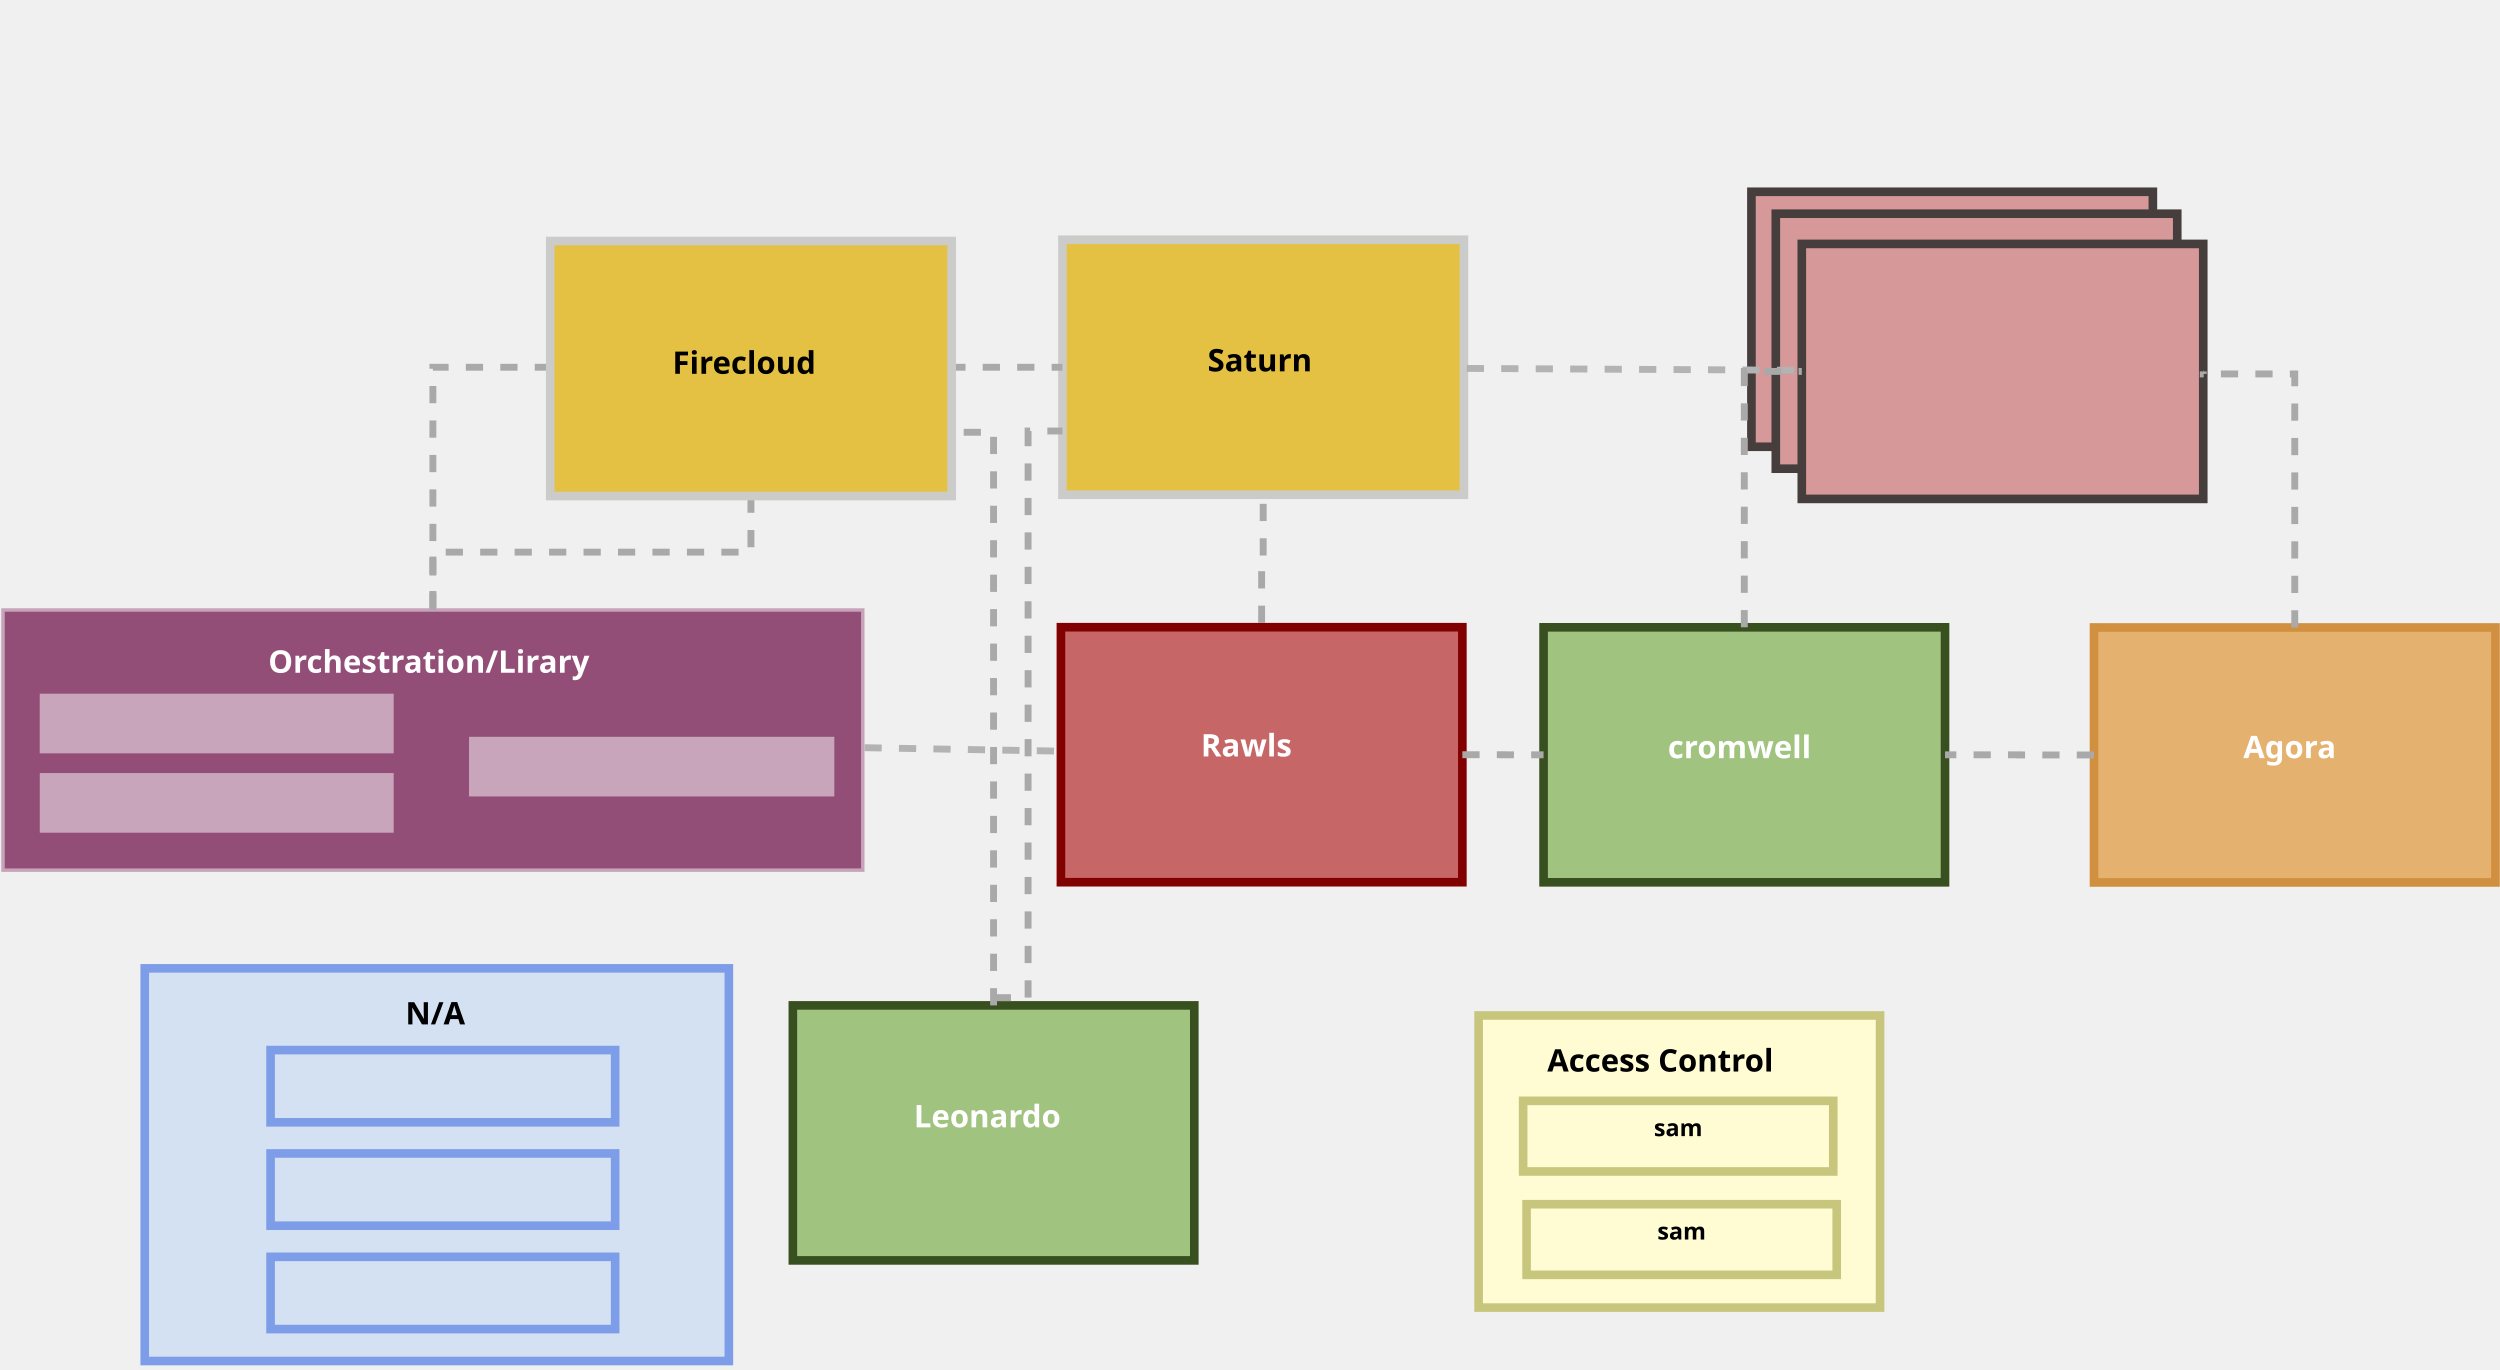
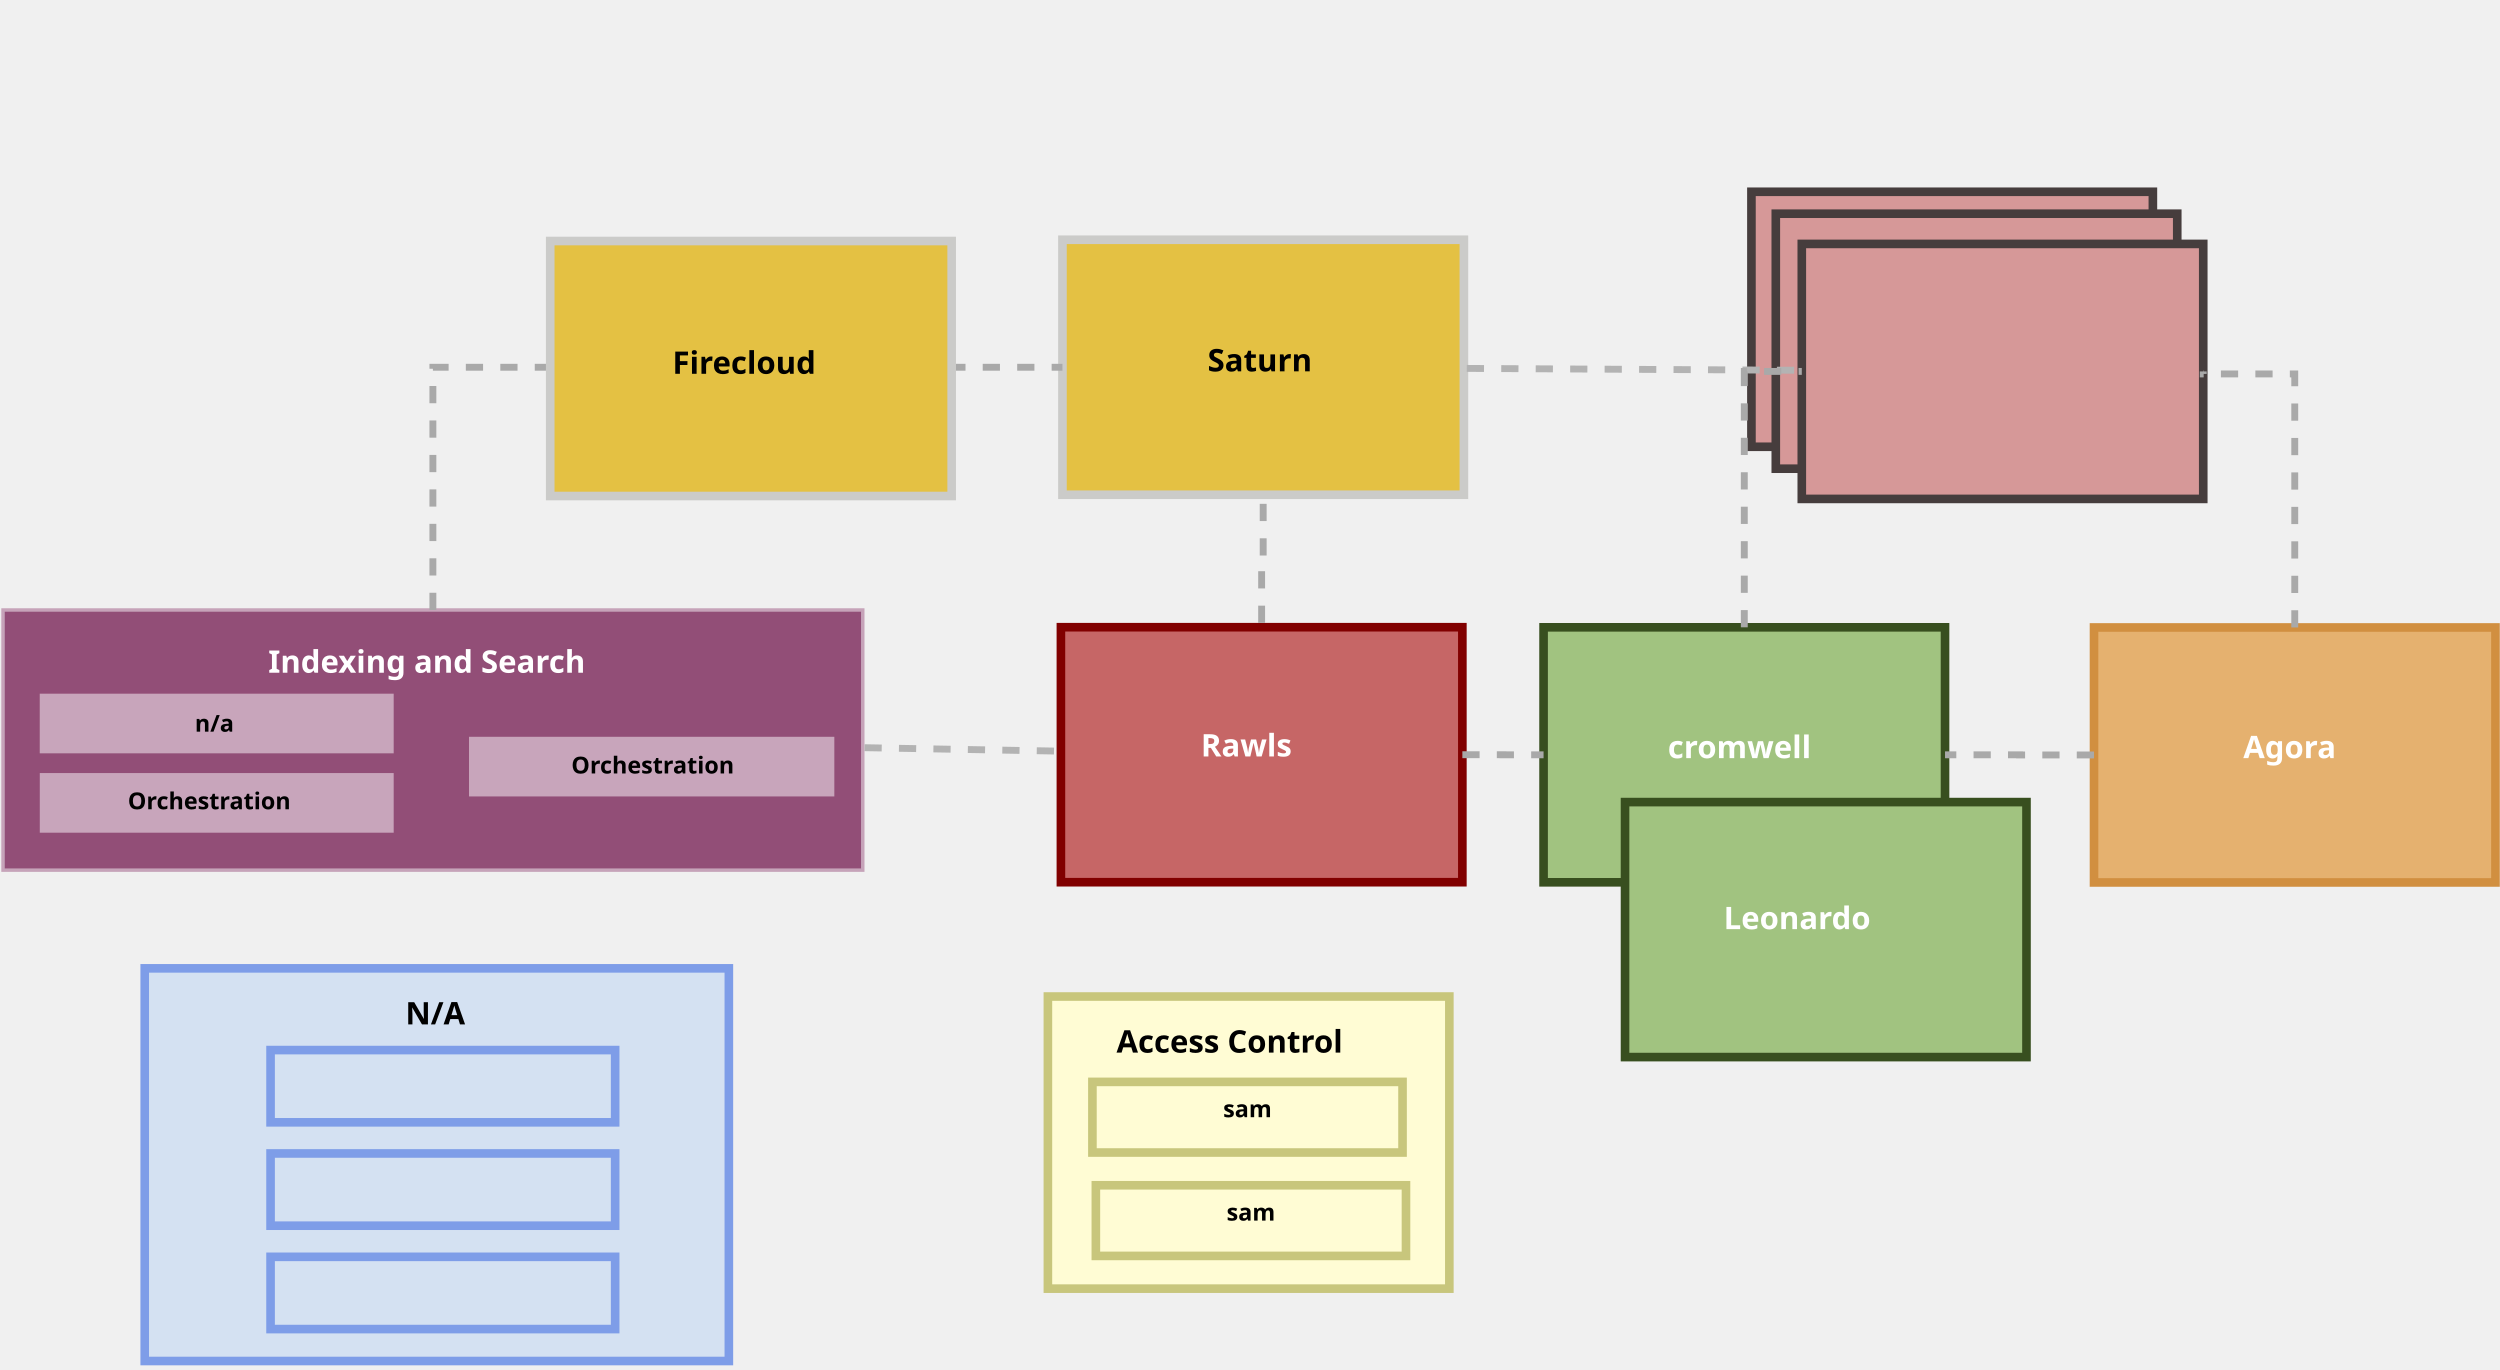
<svg xmlns="http://www.w3.org/2000/svg" width="73cm" height="40cm" viewBox="289 224 1451 789">
  <g>
    <rect style="fill: #924e77" x="290.754" y="575" width="498.996" height="151" />
    <rect style="fill: none; fill-opacity:0; stroke-width: 2; stroke: #c6a3b9" x="290.754" y="575" width="498.996" height="151" />
    <text font-size="12.8" style="fill: #000000;text-anchor:middle;font-family:sans-serif;font-style:normal;font-weight:700" x="540.252" y="654.4">
      <tspan x="540.252" y="654.4" />
    </text>
  </g>
  <text font-size="18.062" style="fill: #ffffff;text-anchor:start;font-family:sans-serif;font-style:normal;font-weight:700" x="444.686" y="611.414">
-     <tspan x="444.686" y="611.414">Orchestration/Lirary</tspan>
+     <tspan x="444.686" y="611.414">Indexing and Search</tspan>
    <tspan x="444.686" y="633.992" />
  </text>
  <g>
    <rect style="fill: #c8a5bb" x="309.564" y="621.076" width="210.436" height="39.621" />
    <rect style="fill: none; fill-opacity:0; stroke-width: 5; stroke: #924e77" x="309.564" y="621.076" width="210.436" height="39.621" />
  </g>
  <text font-size="13.346" style="fill: #000000;text-anchor:middle;font-family:sans-serif;font-style:normal;font-weight:700" x="414.782" y="643.886">
    <tspan x="414.782" y="643.886" />
  </text>
  <g>
    <rect style="fill: #c8a5bb" x="309.59" y="667.148" width="210.41" height="39.621" />
    <rect style="fill: none; fill-opacity:0; stroke-width: 5; stroke: #924e77" x="309.59" y="667.148" width="210.41" height="39.621" />
  </g>
  <text font-size="13.547" style="fill: #000000;text-anchor:middle;font-family:sans-serif;font-style:normal;font-weight:700" x="415.88" y="692.958">
    <tspan x="415.88" y="692.958" />
  </text>
  <g>
    <rect style="fill: #c8a5bb" x="558.714" y="646.1" width="217.036" height="39.621" />
    <rect style="fill: none; fill-opacity:0; stroke-width: 5; stroke: #924e77" x="558.714" y="646.1" width="217.036" height="39.621" />
  </g>
  <text font-size="13.547" style="fill: #000000;text-anchor:start;font-family:sans-serif;font-style:normal;font-weight:700" x="664" y="671">
    <tspan x="664" y="671" />
  </text>
  <g>
    <rect style="fill: #c66666" x="904.75" y="585" width="233.002" height="148" />
    <rect style="fill: none; fill-opacity:0; stroke-width: 5; stroke: #810000" x="904.75" y="585" width="233.002" height="148" />
    <text font-size="12.8" style="fill: #000000;text-anchor:middle;font-family:sans-serif;font-style:normal;font-weight:700" x="1021.25" y="662.9">
      <tspan x="1021.25" y="662.9" />
    </text>
  </g>
  <text font-size="18.062" style="fill: #ffffff;text-anchor:start;font-family:sans-serif;font-style:normal;font-weight:700" x="986" y="660">
    <tspan x="986" y="660">Rawls</tspan>
  </text>
  <g>
    <rect style="fill: #a1c380" x="1184.89" y="585.058" width="233.002" height="148" />
    <rect style="fill: none; fill-opacity:0; stroke-width: 5; stroke: #384f1f" x="1184.89" y="585.058" width="233.002" height="148" />
    <text font-size="12.8" style="fill: #000000;text-anchor:middle;font-family:sans-serif;font-style:normal;font-weight:700" x="1301.39" y="662.958">
      <tspan x="1301.39" y="662.958" />
    </text>
  </g>
  <text font-size="18.062" style="fill: #ffffff;text-anchor:start;font-family:sans-serif;font-style:normal;font-weight:700" x="1257" y="661">
    <tspan x="1257" y="661">cromwell</tspan>
  </text>
  <g>
    <rect style="fill: #e5b16f" x="1504.36" y="585.144" width="233.002" height="148" />
    <rect style="fill: none; fill-opacity:0; stroke-width: 5; stroke: #d18f40" x="1504.36" y="585.144" width="233.002" height="148" />
    <text font-size="12.8" style="fill: #000000;text-anchor:middle;font-family:sans-serif;font-style:normal;font-weight:700" x="1620.87" y="663.044">
      <tspan x="1620.87" y="663.044" />
    </text>
  </g>
  <text font-size="18.062" style="fill: #ffffff;text-anchor:start;font-family:sans-serif;font-style:normal;font-weight:700" x="1591" y="661">
    <tspan x="1591" y="661">Agora</tspan>
  </text>
  <g>
    <rect style="fill: #e4c143" x="905.644" y="360.122" width="233.002" height="148" />
    <rect style="fill: none; fill-opacity:0; stroke-width: 5; stroke: #cbcbc9" x="905.644" y="360.122" width="233.002" height="148" />
    <text font-size="12.8" style="fill: #000000;text-anchor:middle;font-family:sans-serif;font-style:normal;font-weight:700" x="1022.15" y="438.022">
      <tspan x="1022.15" y="438.022" />
    </text>
  </g>
  <g>
    <rect style="fill: #d69898" x="1305.53" y="332.272" width="233.002" height="148" />
    <rect style="fill: none; fill-opacity:0; stroke-width: 5; stroke: #463d3d" x="1305.53" y="332.272" width="233.002" height="148" />
    <text font-size="12.8" style="fill: #000000;text-anchor:middle;font-family:sans-serif;font-style:normal;font-weight:700" x="1422.03" y="410.172">
      <tspan x="1422.03" y="410.172" />
    </text>
  </g>
  <g>
    <rect style="fill: #d69898" x="1319.67" y="345" width="233.002" height="148" />
    <rect style="fill: none; fill-opacity:0; stroke-width: 5; stroke: #463d3d" x="1319.67" y="345" width="233.002" height="148" />
    <text font-size="12.8" style="fill: #000000;text-anchor:middle;font-family:sans-serif;font-style:normal;font-weight:700" x="1436.17" y="422.9">
      <tspan x="1436.17" y="422.9" />
    </text>
  </g>
  <g>
    <rect style="fill: #d69898" x="1334.76" y="362.536" width="233.002" height="148" />
    <rect style="fill: none; fill-opacity:0; stroke-width: 5; stroke: #463d3d" x="1334.76" y="362.536" width="233.002" height="148" />
    <text font-size="12.8" style="fill: #000000;text-anchor:middle;font-family:sans-serif;font-style:normal;font-weight:700" x="1451.26" y="440.436">
      <tspan x="1451.26" y="440.436" />
    </text>
  </g>
  <text font-size="18.062" style="fill: #000000;text-anchor:start;font-family:sans-serif;font-style:normal;font-weight:700" x="1444" y="420">
    <tspan x="1444" y="420" />
  </text>
  <line style="fill: none; fill-opacity:0; stroke-width: 4; stroke-dasharray: 10; stroke: #b3b3b3" x1="790.748" y1="654.927" x2="902.264" y2="656.897" />
  <line style="fill: none; fill-opacity:0; stroke-width: 4; stroke-dasharray: 10; stroke: #b3b3b3" x1="1140.32" y1="434.787" x2="1333.09" y2="435.871" />
  <polyline style="fill: none; fill-opacity:0; stroke-width: 4; stroke-dasharray: 10; stroke: #a9a9a9" points="540.252,575 540.252,434.122 905.644,434.122 " />
-   <polyline style="fill: none; fill-opacity:0; stroke-width: 4; stroke-dasharray: 10; stroke: #a9a9a9" points="540.252,573.991 540.252,541.424 724.851,541.424 724.851,508.858 " />
  <polyline style="fill: none; fill-opacity:0; stroke-width: 4; stroke-dasharray: 10; stroke: #a9a9a9" points="1137.75,659 1161.32,659 1161.32,659.058 1184.89,659.058 " />
  <polyline style="fill: none; fill-opacity:0; stroke-width: 4; stroke-dasharray: 10; stroke: #a9a9a9" points="1504.36,659.144 1461.13,659.144 1461.13,659.058 1417.89,659.058 " />
  <polyline style="fill: none; fill-opacity:0; stroke-width: 4; stroke-dasharray: 10; stroke: #a9a9a9" points="1301.39,585.058 1301.39,436.536 1334.76,436.536 " />
  <polyline style="fill: none; fill-opacity:0; stroke-width: 4; stroke-dasharray: 10; stroke: #a9a9a9" points="1620.87,585.144 1620.87,438 1567.76,438 1567.76,436.536 " />
  <g>
    <rect style="fill: #d4e1f2" x="373" y="783" width="339.033" height="227.896" />
    <rect style="fill: none; fill-opacity:0; stroke-width: 5; stroke: #7e9de8" x="373" y="783" width="339.033" height="227.896" />
    <text font-size="12.8" style="fill: #000000;text-anchor:middle;font-family:sans-serif;font-style:normal;font-weight:700" x="542.516" y="900.848">
      <tspan x="542.516" y="900.848" />
    </text>
  </g>
  <text font-size="18.062" style="fill: #000000;text-anchor:start;font-family:sans-serif;font-style:normal;font-weight:700" x="524.312" y="815.514">
    <tspan x="524.312" y="815.514">N/A</tspan>
  </text>
  <g>
-     <rect style="fill: #fffcd4" x="1147.19" y="810.348" width="233.002" height="169.548" />
-     <rect style="fill: none; fill-opacity:0; stroke-width: 5; stroke: #c8c67c" x="1147.19" y="810.348" width="233.002" height="169.548" />
-     <text font-size="12.8" style="fill: #000000;text-anchor:middle;font-family:sans-serif;font-style:normal;font-weight:700" x="1263.69" y="899.022">
-       <tspan x="1263.69" y="899.022" />
-     </text>
-   </g>
-   <text font-size="18.062" style="fill: #000000;text-anchor:start;font-family:sans-serif;font-style:normal;font-weight:700" x="1187.03" y="842.896">
-     <tspan x="1187.03" y="842.896">Access Control</tspan>
-   </text>
-   <g>
    <rect style="fill: #d4e1f2" x="446.034" y="830.43" width="200" height="41.933" />
    <rect style="fill: none; fill-opacity:0; stroke-width: 5; stroke: #7e9de8" x="446.034" y="830.43" width="200" height="41.933" />
    <text font-size="13.547" style="fill: #000000;text-anchor:middle;font-family:sans-serif;font-style:normal;font-weight:700" x="546.034" y="855.53">
      <tspan x="546.034" y="855.53" />
    </text>
  </g>
  <g>
    <rect style="fill: #d4e1f2" x="446.034" y="890.43" width="200" height="41.933" />
    <rect style="fill: none; fill-opacity:0; stroke-width: 5; stroke: #7e9de8" x="446.034" y="890.43" width="200" height="41.933" />
    <text font-size="13.547" style="fill: #000000;text-anchor:middle;font-family:sans-serif;font-style:normal;font-weight:700" x="546.034" y="915.53">
      <tspan x="546.034" y="915.53" />
    </text>
  </g>
  <g>
-     <rect style="fill: #fffcd4" x="1173.03" y="859.896" width="180" height="41" />
-     <rect style="fill: none; fill-opacity:0; stroke-width: 5; stroke: #c8c67c" x="1173.03" y="859.896" width="180" height="41" />
-     <text font-size="12.8" style="fill: #000000;text-anchor:middle;font-family:sans-serif;font-style:normal;font-weight:700" x="1263.03" y="884.296">
-       <tspan x="1263.03" y="884.296" />
-     </text>
-   </g>
-   <g>
-     <rect style="fill: #fffcd4" x="1175.03" y="919.896" width="180" height="41" />
-     <rect style="fill: none; fill-opacity:0; stroke-width: 5; stroke: #c8c67c" x="1175.03" y="919.896" width="180" height="41" />
-     <text font-size="12.8" style="fill: #000000;text-anchor:middle;font-family:sans-serif;font-style:normal;font-weight:700" x="1265.03" y="944.296">
-       <tspan x="1265.03" y="944.296" />
-     </text>
-   </g>
-   <g>
    <rect style="fill: #d4e1f2" x="446.034" y="950.43" width="200" height="41.933" />
    <rect style="fill: none; fill-opacity:0; stroke-width: 5; stroke: #7e9de8" x="446.034" y="950.43" width="200" height="41.933" />
    <text font-size="13.547" style="fill: #000000;text-anchor:middle;font-family:sans-serif;font-style:normal;font-weight:700" x="546.034" y="975.53">
      <tspan x="546.034" y="975.53" />
    </text>
  </g>
-   <text font-size="13.547" style="fill: #000000;text-anchor:middle;font-family:sans-serif;font-style:normal;font-weight:700" x="1263.03" y="880.396">
-     <tspan x="1263.03" y="880.396">sam</tspan>
-   </text>
-   <text font-size="13.547" style="fill: #000000;text-anchor:middle;font-family:sans-serif;font-style:normal;font-weight:700" x="1265.03" y="940.396">
-     <tspan x="1265.03" y="940.396">sam</tspan>
-   </text>
  <text font-size="12.8" style="fill: #000000;text-anchor:start;font-family:sans-serif;font-style:normal;font-weight:normal" x="882.08" y="412.25">
    <tspan x="882.08" y="412.25" />
  </text>
  <polyline style="fill: none; fill-opacity:0; stroke-width: 4; stroke-dasharray: 10; stroke: #a9a9a9" points="1021.25,582.491 1021.25,545.306 1022.15,545.306 1022.15,508.122 " />
  <text font-size="12.8" style="fill: #000000;text-anchor:start;font-family:sans-serif;font-style:normal;font-weight:normal" x="1026.08" y="660.25">
    <tspan x="1026.08" y="660.25" />
  </text>
  <text font-size="12.8" style="fill: #000000;text-anchor:start;font-family:sans-serif;font-style:normal;font-weight:normal" x="1003.08" y="651.25">
    <tspan x="1003.08" y="651.25" />
  </text>
  <text font-size="12.8" style="fill: #000000;text-anchor:start;font-family:sans-serif;font-style:normal;font-weight:normal" x="565.08" y="609.25">
    <tspan x="565.08" y="609.25" />
  </text>
  <g>
    <rect style="fill: #e4c143" x="608.35" y="360.858" width="233.002" height="148" />
    <rect style="fill: none; fill-opacity:0; stroke-width: 5; stroke: #cbcbc9" x="608.35" y="360.858" width="233.002" height="148" />
    <text font-size="12.8" style="fill: #000000;text-anchor:middle;font-family:sans-serif;font-style:normal;font-weight:700" x="724.851" y="438.758">
      <tspan x="724.851" y="438.758" />
    </text>
  </g>
  <text font-size="12.8" style="fill: #000000;text-anchor:start;font-family:sans-serif;font-style:normal;font-weight:normal" x="542.516" y="896.948">
    <tspan x="542.516" y="896.948" />
  </text>
  <text font-size="12.8" style="fill: #000000;text-anchor:start;font-family:sans-serif;font-style:normal;font-weight:normal" x="1022.15" y="434.122">
    <tspan x="1022.15" y="434.122" />
  </text>
  <text font-size="18.062" style="fill: #000000;text-anchor:start;font-family:sans-serif;font-style:normal;font-weight:700" x="989.88" y="436.5">
    <tspan x="989.88" y="436.5">Saturn</tspan>
  </text>
  <text font-size="12.8" style="fill: #000000;text-anchor:start;font-family:sans-serif;font-style:normal;font-weight:normal" x="1022.15" y="434.122">
    <tspan x="1022.15" y="434.122" />
  </text>
  <text font-size="18.062" style="fill: #000000;text-anchor:start;font-family:sans-serif;font-style:normal;font-weight:700" x="679.3" y="437.91">
    <tspan x="679.3" y="437.91">Firecloud</tspan>
  </text>
  <text font-size="12.8" style="fill: #000000;text-anchor:start;font-family:sans-serif;font-style:normal;font-weight:normal" x="468.08" y="239.25">
    <tspan x="468.08" y="239.25" />
  </text>
  <text font-size="12.8" style="fill: #000000;text-anchor:start;font-family:sans-serif;font-style:normal;font-weight:normal" x="504.08" y="237.25">
    <tspan x="504.08" y="237.25" />
  </text>
  <text font-size="12.8" style="fill: #000000;text-anchor:start;font-family:sans-serif;font-style:normal;font-weight:normal" x="474.08" y="246.25">
    <tspan x="474.08" y="246.25" />
  </text>
  <text font-size="12.8" style="fill: #000000;text-anchor:start;font-family:sans-serif;font-style:normal;font-weight:normal" x="627.08" y="814.5">
    <tspan x="627.08" y="814.5" />
  </text>
  <text font-size="12.8" style="fill: #000000;text-anchor:start;font-family:sans-serif;font-style:normal;font-weight:normal" x="479.08" y="814.5">
    <tspan x="479.08" y="814.5" />
  </text>
-   <g>
-     <rect style="fill: #a1c380" x="749.168" y="804.5" width="233.002" height="148" />
-     <rect style="fill: none; fill-opacity:0; stroke-width: 5; stroke: #384f1f" x="749.168" y="804.5" width="233.002" height="148" />
-     <text font-size="12.8" style="fill: #000000;text-anchor:middle;font-family:sans-serif;font-style:normal;font-weight:700" x="865.669" y="882.4">
-       <tspan x="865.669" y="882.4" />
-     </text>
-   </g>
-   <text font-size="18.062" style="fill: #ffffff;text-anchor:start;font-family:sans-serif;font-style:normal;font-weight:700" x="819.4" y="875.25">
-     <tspan x="819.4" y="875.25">Leonardo</tspan>
-   </text>
-   <polyline style="fill: none; fill-opacity:0; stroke-width: 4; stroke-dasharray: 10; stroke: #a9a9a9" points="865.669,804.5 865.669,471.858 841.352,471.858 " />
-   <polyline style="fill: none; fill-opacity:0; stroke-width: 4; stroke-dasharray: 10; stroke: #a9a9a9" points="865.754,800 885.699,800 885.699,471.122 905.644,471.122 " />
+   <text font-size="12.8" style="fill: #000000;text-anchor:start;font-family:sans-serif;font-style:normal;font-weight:normal" x="510.754" y="606">
+     <tspan x="510.754" y="606" />
+   </text>
+   <text font-size="13.547" style="fill: #000000;text-anchor:middle;font-family:sans-serif;font-style:normal;font-weight:700" x="410.434" y="690.646">
+     <tspan x="410.434" y="690.646">Orchestration</tspan>
+   </text>
+   <text font-size="12.8" style="fill: #000000;text-anchor:start;font-family:sans-serif;font-style:normal;font-weight:normal" x="396.754" y="687.25">
+     <tspan x="396.754" y="687.25" />
+   </text>
+   <text font-size="13.547" style="fill: #000000;text-anchor:middle;font-family:sans-serif;font-style:normal;font-weight:700" x="667.834" y="669.896">
+     <tspan x="667.834" y="669.896">Orchestration</tspan>
+   </text>
+   <text font-size="13.547" style="fill: #000000;text-anchor:middle;font-family:sans-serif;font-style:normal;font-weight:700" x="413.434" y="645.646">
+     <tspan x="413.434" y="645.646">n/a</tspan>
+   </text>
+   <g>
+     <g>
+       <rect style="fill: #a1c380" x="1232.17" y="686.5" width="233.002" height="148" />
+       <rect style="fill: none; fill-opacity:0; stroke-width: 5; stroke: #384f1f" x="1232.17" y="686.5" width="233.002" height="148" />
+       <text font-size="12.8" style="fill: #000000;text-anchor:middle;font-family:sans-serif;font-style:normal;font-weight:700" x="1348.67" y="764.4">
+         <tspan x="1348.67" y="764.4" />
+       </text>
+     </g>
+     <text font-size="18.062" style="fill: #ffffff;text-anchor:start;font-family:sans-serif;font-style:normal;font-weight:700" x="1289.4" y="760.25">
+       <tspan x="1289.4" y="760.25">Leonardo</tspan>
+     </text>
+   </g>
+   <g>
+     <g>
+       <rect style="fill: #fffcd4" x="897.194" y="799.348" width="233.002" height="169.548" />
+       <rect style="fill: none; fill-opacity:0; stroke-width: 5; stroke: #c8c67c" x="897.194" y="799.348" width="233.002" height="169.548" />
+       <text font-size="12.8" style="fill: #000000;text-anchor:middle;font-family:sans-serif;font-style:normal;font-weight:700" x="1013.69" y="888.022">
+         <tspan x="1013.69" y="888.022" />
+       </text>
+     </g>
+     <text font-size="18.062" style="fill: #000000;text-anchor:start;font-family:sans-serif;font-style:normal;font-weight:700" x="937.034" y="831.896">
+       <tspan x="937.034" y="831.896">Access Control</tspan>
+     </text>
+     <g>
+       <rect style="fill: #fffcd4" x="923.034" y="848.896" width="180" height="41" />
+       <rect style="fill: none; fill-opacity:0; stroke-width: 5; stroke: #c8c67c" x="923.034" y="848.896" width="180" height="41" />
+       <text font-size="12.8" style="fill: #000000;text-anchor:middle;font-family:sans-serif;font-style:normal;font-weight:700" x="1013.03" y="873.296">
+         <tspan x="1013.03" y="873.296" />
+       </text>
+     </g>
+     <g>
+       <rect style="fill: #fffcd4" x="925.034" y="908.896" width="180" height="41" />
+       <rect style="fill: none; fill-opacity:0; stroke-width: 5; stroke: #c8c67c" x="925.034" y="908.896" width="180" height="41" />
+       <text font-size="12.8" style="fill: #000000;text-anchor:middle;font-family:sans-serif;font-style:normal;font-weight:700" x="1015.03" y="933.296">
+         <tspan x="1015.03" y="933.296" />
+       </text>
+     </g>
+     <text font-size="13.547" style="fill: #000000;text-anchor:middle;font-family:sans-serif;font-style:normal;font-weight:700" x="1013.03" y="869.396">
+       <tspan x="1013.03" y="869.396">sam</tspan>
+     </text>
+     <text font-size="13.547" style="fill: #000000;text-anchor:middle;font-family:sans-serif;font-style:normal;font-weight:700" x="1015.03" y="929.396">
+       <tspan x="1015.03" y="929.396">sam</tspan>
+     </text>
+   </g>
</svg>
